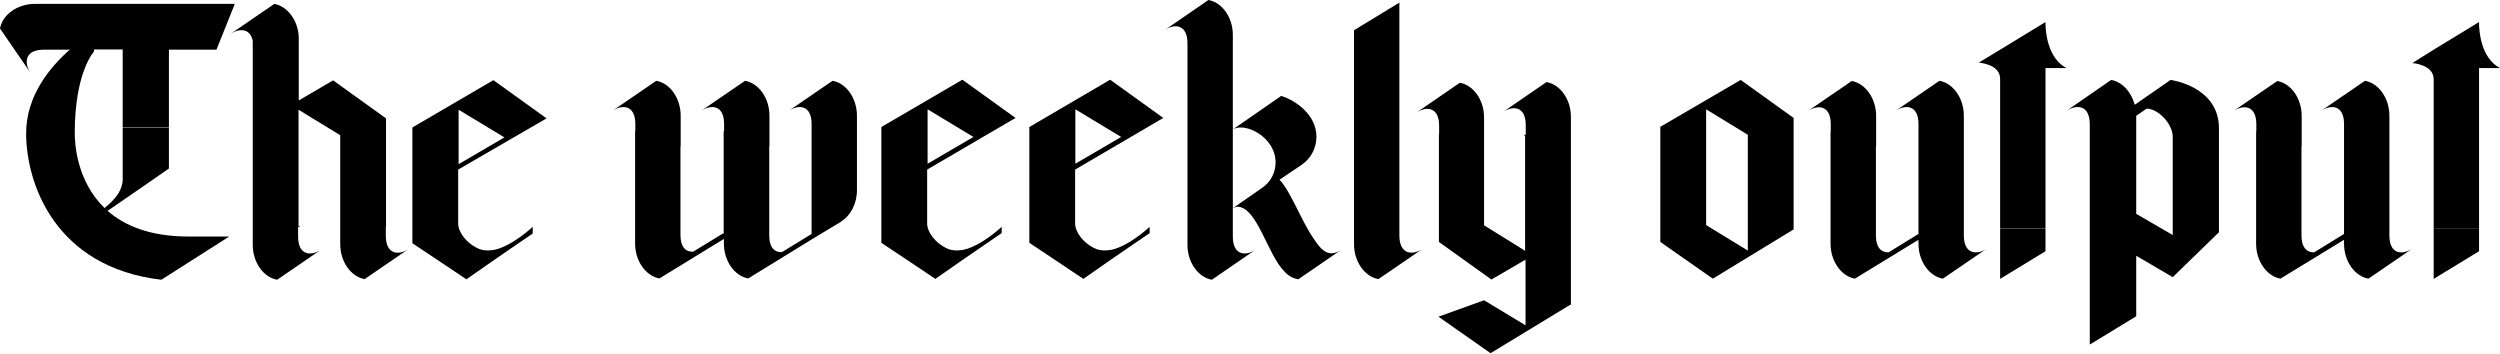
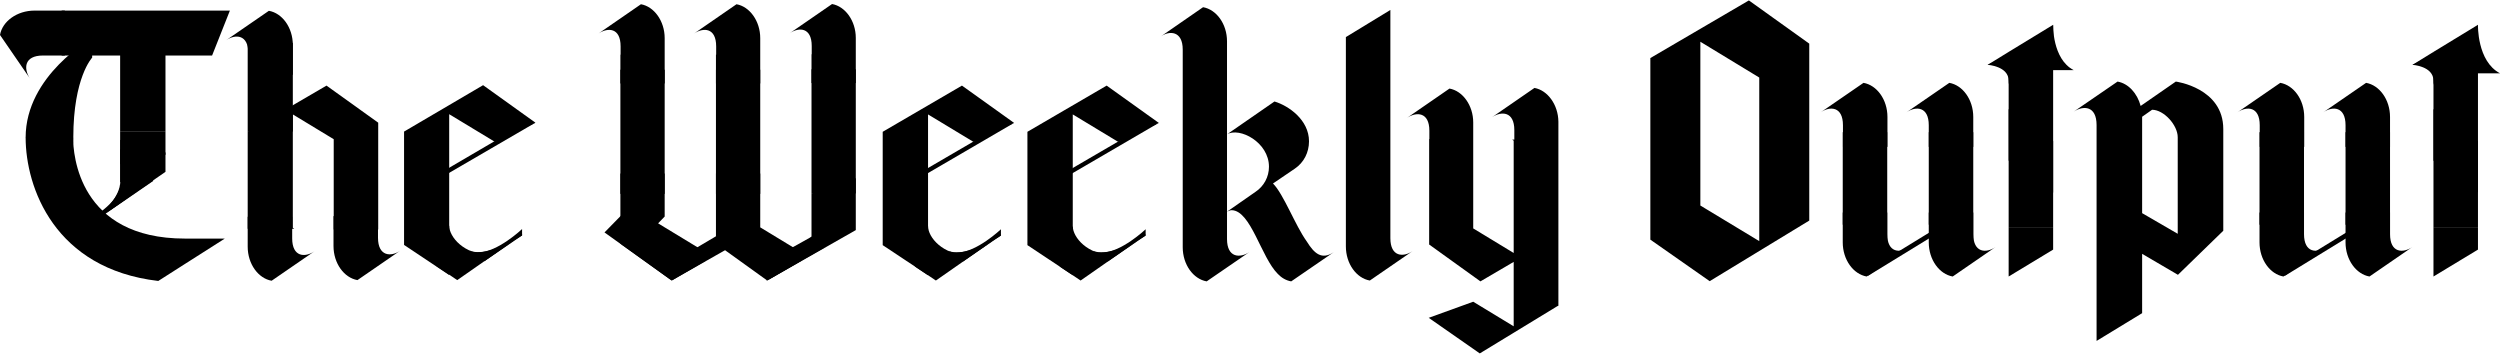
- <svg xmlns="http://www.w3.org/2000/svg" version="1.1" id="Layer_1" x="0px" y="0px" width="1157.3px" height="163.5px" viewBox="0 0 1157.3 163.5" style="enable-background:new 0 0 1157.3 163.5;" xml:space="preserve">
+ <svg xmlns="http://www.w3.org/2000/svg" version="1.1" id="Layer_1" x="0px" y="0px" width="1179.9px" height="167.8px" viewBox="281 79.2 1179.9 167.8" style="enable-background:new 281 79.2 1179.9 167.8;" xml:space="preserve">
  <g>
-     <path d="M768.6,58.7V112l24.3,17l37.4-22.8V54.6L805.8,37L768.6,58.7z M809.1,116l-19.3-11.8V50.6l19.3,11.8V116z" />
-     <path d="M647.8,109V98.8h0V65h0V4.3V1.2l-21,12.8v60.2v24.7v6.8v7.3c0,8.2,5,15.1,11.3,16.2l20.3-13.9   C654,118.2,647.8,118,647.8,109z" />
-     <path d="M1004.8,37L1004.8,37L1004.8,37L1004.8,37l-16.6,11.5c-1.6-6-5.8-10.6-10.9-11.5l-20.7,14.3c4.6-3,10.8-2.9,10.8,6.3v13.8   h0v22.9v7.4v29.6h0v25.1v3.1l21.5-13.1v-15.1v-12.9l16.9,9.9l21.4-20.8V89.8v-2.1v-2v-9.3v-9.1v-4.2v-3.7   C1027.2,39.9,1004.9,37,1004.8,37z M1005.8,76.4v2.5v6.7v2v21.2l-16.9-9.8v-5.4h0V74.4v-3.1V53.6l4.8-3.3l0,0   c5.5,0,12.1,7.2,12.1,13c0,5.8,0,10.8,0,10.8l0,0V76.4z" />
-     <path d="M946.9,105.7V65.1l0,0V31.5c2,0,5,0,9.7,0c-8.9-4.6-9.7-17.4-9.7-20.6v-0.7l-21,12.8L916,29c0,0,9.9,0.6,9.9,7.5v37.7l0,0   v31.4H946.9z" />
-     <polygon points="925.9,129.1 946.9,116.3 946.9,105.7 925.9,105.7  " />
-     <path d="M1147.6,105.7V65.1l0,0V31.5c2,0,5,0,9.7,0c-8.9-4.6-9.7-17.4-9.7-20.6v-0.7l-21,12.8l-9.9,6.2c0,0,9.9,0.6,9.9,7.5v37.7v0   v31.4H1147.6z" />
-     <polygon points="1126.6,129.1 1147.6,116.3 1147.6,105.7 1126.6,105.7  " />
-     <path d="M253,54.8l-24.6-17.7L190.9,59v53.6l15.3,10.2c0,0,0,0,0,0l9.7,6.5l12.9-9l17.8-12.2c0,0,0-0.1,0-0.7V105   c0,0-9.5,9-18,10.7c-2.5,0.4-4.8,0.3-6.7-0.4c-6.2-2.7-9.8-8-9.8-11.8v-25L253,54.8L253,54.8L253,54.8L253,54.8L253,54.8z    M212.3,50.8l21.2,12.8L212.3,76V50.8z" />
-     <path d="M470.1,54.6l-24.6-17.7L408,58.8v53.6l15.3,10.2c0,0,0,0,0,0l9.7,6.5l12.9-9l17.8-12.2c0,0,0-0.1,0-0.7v-2.2   c0,0-9.5,9-18,10.7c-2.5,0.4-4.8,0.3-6.7-0.4c-6.2-2.7-9.8-8-9.8-11.8v-25L470.1,54.6L470.1,54.6L470.1,54.6L470.1,54.6L470.1,54.6   z M429.4,50.6l21.2,12.8l-21.2,12.4V50.6z" />
-     <path d="M538.5,54.6l-24.6-17.7l-37.4,21.9v53.6l15.3,10.2c0,0,0,0,0,0l9.7,6.5l12.9-9l17.8-12.2c0,0,0-0.1,0-0.7v-2.2   c0,0-9.5,9-18,10.7c-2.5,0.4-4.8,0.3-6.7-0.4c-6.2-2.7-9.8-8-9.8-11.8v-25L538.5,54.6L538.5,54.6L538.5,54.6L538.5,54.6L538.5,54.6   z M497.8,50.6L519,63.4l-21.2,12.4V50.6z" />
-     <path d="M909.1,109V98.8h0v-5.1v-26v-6.9v-7.2c0-8.2-5-15.1-11.3-16.2l-20.3,13.9c4.5-3,10.6-2.8,10.6,6.1v10.2h0v31.1v5.7v3.9   l-13.8,8.5c-3.1,0.2-5.9-1.9-5.9-7.8V98.8h0v-5.1v-26h0.1V53.7c0-8.2-5-15.1-11.3-16.2l-20.3,13.9c4.5-3,10.6-2.8,10.6,6.1v3.3   h-0.1v37.9v5.7v8.4c0,8.2,5,15.1,11.3,16.2l0.6-0.4l0,0l28.8-17.6v1.8c0,8.2,5,15.1,11.3,16.2l20.3-13.9   C915.3,118.1,909.1,117.9,909.1,109z" />
-     <path d="M1106.1,109V98.8h0v-5.1v-26v-6.9v-7.2c0-8.2-5-15.1-11.3-16.2l-20.3,13.9c4.5-3,10.6-2.8,10.6,6.1v10.2h0v31.1v5.7v3.9   l-13.8,8.5c-3.1,0.2-5.9-1.9-5.9-7.8V98.8h0v-5.1v-26h0.1V53.7c0-8.2-5-15.1-11.3-16.2l-20.3,13.9c4.5-3,10.6-2.8,10.6,6.1v3.3   h-0.1v37.9v5.7v8.4c0,8.2,5,15.1,11.3,16.2l0.6-0.4l0,0l28.8-17.6v1.8c0,8.2,5,15.1,11.3,16.2l20.3-13.9   C1112.2,118.1,1106.1,117.9,1106.1,109z" />
-     <path d="M178.6,109.1v-4h0.1V54.8l-24.5-17.6l-15.9,9.3V32.1V18v-1h0C137.9,9.3,133,2.9,127,1.8l-20.3,13.9   c3.9-2.6,9.1-2.8,10.3,3.2v40v40.3v5.7v8.4c0,8.2,5,15.1,11.3,16.2l20.3-13.9c-4.5,3-10.6,2.8-10.6-6.1v-4.5h1l-0.8-0.5V58.9h0   v-8.1l19.3,11.8v36.4h0V113c0,8.2,5,15.1,11.3,16.2l20.3-13.9C184.8,118.2,178.6,118.1,178.6,109.1z" />
-     <path d="M87.4,109.5c-17.9,0-29.7-5-37.6-11.9l1.5-1L69,84.4l3.3-2.3l0,0l5.9-4.1v-8.1v-1.1v-9.7H56.8v8.3l0,0V83h0   c0,0.2,0,0.4,0,0.6c-0.1,1.8-0.8,3.8-1.9,5.8c-1.6,2.5-4,4.9-6.5,6.9C35.6,83.9,34.6,66.7,34.6,61.7h0c0-28.4,8.9-37.8,8.9-37.8v-1   h13.3v2.5v33.5h21.4V23h22l8.5-21.2h-4.2H31h-1.8v0H16.4C8.1,1.7,1.1,6.8,0,13.2l14.1,20.5c-3-4.5-2.8-10.7,6.2-10.7h10.3v0h1.7   c-9,7.9-20.2,21.2-20.2,38.7l0,0c0,23.5,13.6,62.1,62.6,67.8l12.7-8.1v0l18.7-11.9C106.2,109.5,98.6,109.5,87.4,109.5L87.4,109.5z" />
-     <path d="M715.9,38l-20.1,13.8c4.4-2.9,10.5-2.8,10.5,6.1v4.5h-1l0.7,0.5v45.1h0v8.1L687,104.3v-36v-14c0-8.1-5-14.9-11.2-16   l-20.1,13.8c4.4-2.9,10.5-2.8,10.5,6.1v3.9h-0.1V112l24.3,17.4l15.8-9.2v4h0v26.4L687,139l-21.1,7.6l24.1,16.9l36.7-22.3l0.5-0.2   v-33.1V68v-5.6V54C727.2,45.9,722.2,39.1,715.9,38z" />
-     <path d="M385.4,37.4l-20.3,13.9c4.5-3,10.6-2.8,10.6,6.1v10.2h0v6.4h0v10.2h0v20.2v3.9l-12.9,7.9l-0.8,0.5   c-3.2,0.2-5.9-1.8-5.9-7.8V98.7h0v-5.1v-26h0.1V53.6c0-8.2-5-15.1-11.3-16.2l-20.3,13.9c4.5-3,10.6-2.8,10.6,6.1v3.3H335v37.9v5.7   v4.1l-0.2-0.4l-13.9,8.5c-3.2,0.2-5.9-1.8-5.9-7.8V98.7h0v-5.1v-26h0.1V53.6c0-8.2-5-15.1-11.3-16.2l-20.3,13.9   c4.5-3,10.6-2.8,10.6,6.1v3.3h-0.1v37.9v5.7v8.4c0,8.2,5,15.1,11.3,16.2l0.6-0.4l0,0l29.2-17.9v2.1c0,8.2,5,15.1,11.3,16.2l0.6-0.4   l0,0l30.1-18.5l12.3-7.4l-0.1,0c4.4-2.7,7.4-8.2,7.4-14.6v-2.1v-12V60.8v-7.2C396.7,45.4,391.7,38.5,385.4,37.4z" />
-     <path d="M608.2,110.6c-5.4-7.6-10.9-22.4-15.9-27.4l10.4-7c4.3-3,6.7-7.8,6.7-12.9c0-10.2-9.6-16.8-16.3-18.9l-22.4,15.5   c5.9-3.5,19.8,3.7,19.8,15.3c0,4.8-2.4,9.2-6.3,11.8l-13.5,9.4c0.7-0.4,1.5-0.7,2.2-0.7c9.1,0.2,13.9,22.4,21.8,30.1   c1.7,1.9,3.9,3.1,6.3,3.5l20.2-13.9C615.4,119.5,611.9,116.3,608.2,110.6z" />
-     <path d="M570.7,16.1c0-8.1-5-15-11.3-16.1l-20.2,13.9c4.3-3,10.5-2.8,10.5,6.1v93.4c0,8.1,5,15,11.3,16.1l20.2-13.9   c-4.4,3-10.5,2.8-10.5-6.1V96.5V59.9V16.1z" />
+     <g>
+       <path d="M937.2,191.6v-10.2h0v-33.8h0V87v-3.1l-21,12.8v60.1v24.6v6.8v7.3c0,8.2,5,15,11.3,16.1l20.2-13.9    C943.3,200.7,937.2,200.5,937.2,191.6" />
+     </g>
+     <g>
+       <path d="M1307.9,117.7L1307.9,117.7L1307.9,117.7L1307.9,117.7L1307.9,117.7l-16.6,11.5c-1.6-6-5.8-10.6-10.9-11.5l-20.7,14.2    c4.6-3,10.8-2.8,10.8,6.3V152h0v22.9v7.4v29.6h0V237v3.1L1292,227v-15.1V199l16.9,9.9l21.4-20.8v-17.6v-2.1v-2v-9.3v-9.1v-4.2    v-3.7C1330.3,120.7,1308,117.7,1307.9,117.7 M1308.9,189.6l-16.9-9.8v-5.4h0v-19.2V152v-17.7l4.7-3.3l0,0c5.5,0,12.1,7.2,12.1,13    v10.8l0,0v2.3v2.5v6.7v2V189.6z" />
+     </g>
+     <g>
+       <polygon points="1250,170.1 1250,147.3 1250,94 1250,90.9 1229,103.7 1229,155   " />
+     </g>
+     <g>
+       <polygon points="1250,186.4 1250,145.8 1229,130.7 1229,153.5 1229,186.4   " />
+     </g>
+     <g>
+       <polygon points="1250,197 1250,186.4 1229,186.4 1229,209.7   " />
+     </g>
+     <g>
+       <polygon points="1229,103.7 1219.1,109.8 1233.5,110.4   " />
+     </g>
+     <g>
+       <path d="M1219.1,109.8c0,0,9.9,0.6,9.9,7.5c0,6.9,4.5-4.6,4.5-4.6l-1.2-9.4L1219.1,109.8z" />
+     </g>
+     <g>
+       <path d="M1250,90.9c0,0-0.5,16.1,9.7,21.4h-13.4L1250,90.9z" />
+     </g>
+     <g>
+       <polygon points="1450.5,170.1 1450.5,147.3 1450.5,94 1450.5,90.9 1429.5,103.7 1429.5,155   " />
+     </g>
+     <g>
+       <polygon points="1450.5,186.4 1450.5,145.8 1429.5,130.7 1429.5,153.5 1429.5,186.4   " />
+     </g>
+     <g>
+       <polygon points="1450.5,197 1450.5,186.4 1429.5,186.4 1429.5,209.7   " />
+     </g>
+     <g>
+       <polygon points="1429.5,103.7 1419.6,109.8 1434,110.4   " />
+     </g>
+     <g>
+       <path d="M1419.6,109.8c0,0,9.9,0.6,9.9,7.5c0,6.9,4.5-4.6,4.5-4.6l-1.2-9.4L1419.6,109.8z" />
+     </g>
+     <g>
+       <path d="M1450.5,90.9c0,0-0.5,17.2,10.4,22.9h-14.3L1450.5,90.9z" />
+     </g>
+     <g>
+       <path d="M493,185.7c0,5.4,7.1,13.6,18.6,13.6c-7.1,4.5-18,1.4-18,1.4L488,193L493,185.7z" />
+     </g>
+     <g>
+       <path d="M502.7,197.5c5.8,2.4,16.7-1.7,24.7-7.9v0.7l-17.8,12.2L502.7,197.5z" />
+     </g>
+     <g>
+       <polygon points="509,119.4 471.7,141.3 471.7,194.8 493,209 493,187 493,133.1 514.5,146.1 533.7,137.1   " />
+     </g>
+     <g>
+       <path d="M511.7,199.3L511.7,199.3l-5.8,1l-11.3-3.5l0.5-4.3l-10.6-3.8v6.5c0,3.6,1,6.9,2.6,9.7l9.7,6.5l27.1-18.9    C522.2,193.6,513.4,199.4,511.7,199.3" />
+     </g>
+     <g>
+       <path d="M527.4,190.3v-3c0,0-11.6,11-20.6,11c-9,0,2.3,3.3,2.3,3.3L527.4,190.3z" />
+     </g>
+     <g>
+       <polyline points="525.4,139.4 488,161.3 492.1,161.3 533.7,137.1   " />
+     </g>
+     <g>
+       <path d="M719,185.9c0,5.4,7.1,13.6,18.6,13.6c-7.1,4.5-18,1.4-18,1.4l-5.7-7.8L719,185.9z" />
+     </g>
+     <g>
+       <path d="M728.6,197.6c5.8,2.4,16.7-1.7,24.7-7.9v0.7l-17.8,12.2L728.6,197.6z" />
+     </g>
+     <g>
+       <polygon points="735,119.6 697.6,141.4 697.6,194.9 719,209.1 719,187.2 719,133.2 740.5,146.2 759.6,137.2   " />
+     </g>
+     <g>
+       <path d="M737.6,199.5L737.6,199.5l-5.8,1l-11.3-3.5l0.5-4.3l-10.6-3.8v6.5c0,3.6,1,6.9,2.6,9.7l9.7,6.5l27.1-18.9    C748.2,193.7,739.3,199.5,737.6,199.5" />
+     </g>
+     <g>
+       <path d="M753.4,190.4v-3c0,0-11.6,11-20.6,11c-9,0,2.3,3.3,2.3,3.3L753.4,190.4z" />
+     </g>
+     <g>
+       <polyline points="751.4,139.6 714,161.4 718.1,161.4 759.6,137.2   " />
+     </g>
+     <g>
+       <path d="M787.3,185.9c0,5.4,7.1,13.6,18.6,13.6c-7.1,4.5-18,1.4-18,1.4l-5.7-7.8L787.3,185.9z" />
+     </g>
+     <g>
+       <path d="M796.9,197.6c5.8,2.4,16.7-1.7,24.7-7.9v0.7l-17.8,12.2L796.9,197.6z" />
+     </g>
+     <g>
+       <polygon points="803.3,119.6 765.9,141.4 765.9,194.9 787.3,209.1 787.3,187.2 787.3,133.2 808.8,146.2 827.9,137.2   " />
+     </g>
+     <g>
+       <path d="M805.9,199.5L805.9,199.5l-5.8,1l-11.3-3.5l0.5-4.3l-10.6-3.8v6.5c0,3.6,1,6.9,2.6,9.7l9.7,6.5l27.1-18.9    C816.5,193.7,807.6,199.5,805.9,199.5" />
+     </g>
+     <g>
+       <path d="M821.7,190.4v-3c0,0-11.6,11-20.6,11c-9,0,2.3,3.3,2.3,3.3L821.7,190.4z" />
+     </g>
+     <g>
+       <polyline points="819.7,139.6 782.3,161.4 786.4,161.4 827.9,137.2   " />
+     </g>
+     <g>
+       <path d="M1212.3,189.7v-10.2h-21v14.1c0,8.2,5,15,11.3,16.1l20.2-13.9C1218.4,198.8,1212.3,198.6,1212.3,189.7" />
+     </g>
+     <g>
+       <path d="M1191.3,138.3v10.2h21v-14.1c0-8.2-5-15-11.3-16.1l-20.2,13.9C1185.2,129.2,1191.3,129.4,1191.3,138.3" />
+     </g>
+     <g>
+       <path d="M1150.8,138.3v10.2h21v-14.1c0-8.2-5-15-11.3-16.1l-20.2,13.9C1144.7,129.2,1150.8,129.4,1150.8,138.3" />
+     </g>
+     <g>
+       <polygon points="1191.3,141.6 1191.3,185.2 1212.3,197.3 1212.3,174.5 1212.3,141.6   " />
+     </g>
+     <g>
+       <path d="M1171.7,189.7v-10.2h-21v14.1c0,8.2,5,15,11.3,16.1l20.2-13.9C1177.8,198.8,1171.7,198.6,1171.7,189.7" />
+     </g>
+     <g>
+       <polygon points="1150.7,141.6 1150.7,185.2 1171.7,197.3 1171.7,174.5 1171.7,141.6   " />
+     </g>
+     <g>
+       <rect x="1175.9" y="181.5" transform="matrix(-0.5227 -0.8525 0.8525 -0.5227 1622.497 1306.738)" width="2.3" height="35.3" />
+     </g>
+     <g>
+       <path d="M1409,189.7v-10.2h-21v14.1c0,8.2,5,15,11.3,16.1l20.2-13.9C1415.1,198.8,1409,198.6,1409,189.7" />
+     </g>
+     <g>
+       <path d="M1388,138.3v10.2h21v-14.1c0-8.2-5-15-11.3-16.1l-20.2,13.9C1381.9,129.2,1388,129.4,1388,138.3" />
+     </g>
+     <g>
+       <path d="M1347.5,138.3v10.2h21v-14.1c0-8.2-5-15-11.3-16.1l-20.2,13.9C1341.4,129.2,1347.5,129.4,1347.5,138.3" />
+     </g>
+     <g>
+       <polygon points="1388,141.6 1388,185.2 1409,197.3 1409,174.5 1409,141.6   " />
+     </g>
+     <g>
+       <path d="M1368.4,189.7v-10.2h-21v14.1c0,8.2,5,15,11.3,16.1l20.2-13.9C1374.5,198.8,1368.4,198.6,1368.4,189.7" />
+     </g>
+     <g>
+       <polygon points="1347.4,141.6 1347.4,185.2 1368.4,197.3 1368.4,174.5 1368.4,141.6   " />
+     </g>
+     <g>
+       <rect x="1372.6" y="181.5" transform="matrix(-0.5227 -0.8525 0.8525 -0.5227 1922.032 1474.438)" width="2.3" height="35.3" />
+     </g>
+     <g>
+       <path d="M459.4,191.4v-10.2h-21v14.1c0,8.2,5,15,11.3,16.1l20.2-13.9C465.6,200.5,459.4,200.3,459.4,191.4" />
+     </g>
+     <g>
+       <path d="M398.2,104.3v10.2h21v-14.1c0-8.2-5-15-11.3-16.1l-20.2,13.9C392.1,95.2,398.2,95.4,398.2,104.3" />
+     </g>
+     <g>
+       <path d="M418.9,191.7v-10.2h-21v14.1c0,8.2,5,15,11.3,16.1l20.2-13.9C425,200.8,418.9,200.6,418.9,191.7" />
+     </g>
+     <g>
+       <rect x="397.9" y="99.4" width="21.3" height="41.9" />
+     </g>
+     <g>
+       <polygon points="419.2,133.2 438.5,144.9 438.5,181.2 438.5,187.5 459.5,187.5 459.5,137.1 435.1,119.6 397.9,141.3 397.9,187.2     419.9,187.2 419.2,186.7   " />
+     </g>
+     <g>
+       <path d="M301.3,105.4h10.3V84.2h-14.3c-8.3,0-15.2,5.1-16.3,11.5l14.1,20.5C292.1,111.6,292.3,105.4,301.3,105.4" />
+     </g>
+     <g>
+       <polygon points="310.1,84.2 311.9,84.2 385.3,84.2 389.5,84.2 381.1,105.4 310.1,105.4   " />
+     </g>
+     <g>
+       <polygon points="359.1,141.4 359.1,100 337.7,84.6 337.7,107.9 337.7,141.4   " />
+     </g>
+     <g>
+       <polygon points="359.1,152.2 359.1,141.4 337.7,141.4 337.7,165.3   " />
+     </g>
+     <g>
+       <path d="M337.7,165c0.2,6.5-7.6,15.4-16.5,20.8c0.8,0.3,0.7,0.3,0.7,0.3l18.1-12.6L337.7,165z" />
+     </g>
+     <g>
+       <path d="M322,186.1l-2.8-1.1c0,0,14.6-7.1,17.9-15.7c3.2-8.6,2.4,3.4,2.4,3.4L322,186.1z" />
+     </g>
+     <g>
+       <path d="M338.8,149.4l-1,0.3v15.6h0c0.2,2.8-0.2,5.9-1.4,9c6.9-5.1,7.8-16.7,7.8-16.7L338.8,149.4z" />
+     </g>
+     <g>
+       <path d="M350.6,152.8c-2.1-2.5-4.9-4.6-8.3-5.9l-4.5-1.7v11.4l2.4,0.6l-0.8,12.1l-3,5.2l0,0c-0.6,1.6-9.3,8-10.9,9.2l27.8-19.1    L350.6,152.8z" />
+     </g>
+     <g>
+       <polygon points="332.2,178.9 359.1,160.3 359.1,151.1 347.9,155.6 339.2,171.6   " />
+     </g>
+     <g>
+       <path d="M293.1,144.1c0-29.4,31.4-46.9,31.4-46.9v9.2c0,0-8.9,9.3-8.9,37.7C315.5,172.5,293.1,144.1,293.1,144.1" />
+     </g>
+     <g>
+       <path d="M368.3,191.8c-50.2,0-52.8-39.8-52.8-47.7h-22.4c0,23.5,13.6,62,62.6,67.7l12.7-8.1v0l18.7-11.9L368.3,191.8L368.3,191.8z    " />
+     </g>
+     <g>
+       <path d="M1005.2,120.7l-20,13.8c4.4-2.9,10.5-2.8,10.5,6.1v4.5h-1l0.7,0.5v45h0v8l-19.1-11.6v-36V137c0-8.1-5-14.9-11.2-16    l-20,13.8c4.4-2.9,10.5-2.8,10.5,6.1v3.9h-0.1v49.8l24.2,17.4l15.7-9.2v4h0v26.4l-19.1-11.6l-21,7.6l24.1,16.8l36.6-22.3l0.5-0.2    v-33v-39.9V145v-8.4C1016.4,128.6,1011.4,121.8,1005.2,120.7" />
+     </g>
+     <g>
+       <path d="M870.6,198.2L850.5,212c-6.3-1.1-11.3-7.9-11.3-16.1v-93.3c0-8.9-6.3-9.1-10.5-6.1l20.1-13.9c6.3,1.1,11.3,7.9,11.3,16.1    v93.3C860.1,200.9,866.2,201.1,870.6,198.2 M910.5,198.2L890.4,212c-2.4-0.4-4.6-1.7-6.3-3.5c-7.9-7.8-12.7-29.9-21.8-30.1    c-0.7,0-1.5,0.4-2.2,0.7l13.5-9.4c3.9-2.6,6.3-7,6.3-11.8c0-11.6-13.9-18.8-19.8-15.3l22.4-15.5c6.7,2,16.3,8.7,16.3,18.8    c0,5.2-2.4,10-6.7,12.9l-10.3,7c5,5,10.5,19.8,15.9,27.3C901.3,198.9,904.8,202,910.5,198.2" />
+     </g>
+     <path d="M573.9,101.1v3.9h-0.1v13.6h20.9v-7.4V97.2c0-8.1-5-14.9-11.2-16l-20,13.8C567.9,92.1,573.9,92.2,573.9,101.1z" />
+     <path d="M664.1,100.9v3.9H664v13.6h20.9V111V97.1c0-8.1-5-14.9-11.2-16l-20,13.8C658.1,91.9,664.1,92.1,664.1,100.9z" />
+     <path d="M619,101.1v3.9h-0.1v13.6h20.9v-7.4V97.2c0-8.1-5-14.9-11.2-16l-20,13.8C613,92.1,619,92.2,619,101.1z" />
+     <polygon points="639.8,161.1 618.9,161.1 618.9,194.2 643.1,211.6 658.9,202.4 658.9,198.1 639.8,186.5  " />
+     <rect x="573.8" y="112.1" width="20.9" height="58.6" />
+     <rect x="618.9" y="112.1" width="20.9" height="58.6" />
+     <rect x="664" y="111.9" width="20.9" height="58.6" />
+     <path d="M1134.9,99.8l-28.5-20.4l-46.5,27.2v85.7l28,19.6l47-28.6V99.8z M1083.5,176.2V98.9l27.8,16.9v77.2L1083.5,176.2z" />
+     <polygon points="598,211.6 566.3,188.9 575.6,179.4  " />
+     <polygon points="594.7,186.5 591.6,184.6 594.7,181.4 594.7,161.1 573.8,161.1 573.8,194.2 598,211.6 613.8,202.4 613.8,198.1  " />
+     <polygon points="598,211.6 625.1,196.2 622.3,188.7 603.7,199.7  " />
+     <polygon points="642.7,211.6 669.8,196.2 666.4,189.6 648.3,199.7  " />
+     <polyline points="643.1,211.6 684.9,187.8 684.9,163.3 664,170.5 664,190.9  " />
  </g>
</svg>
